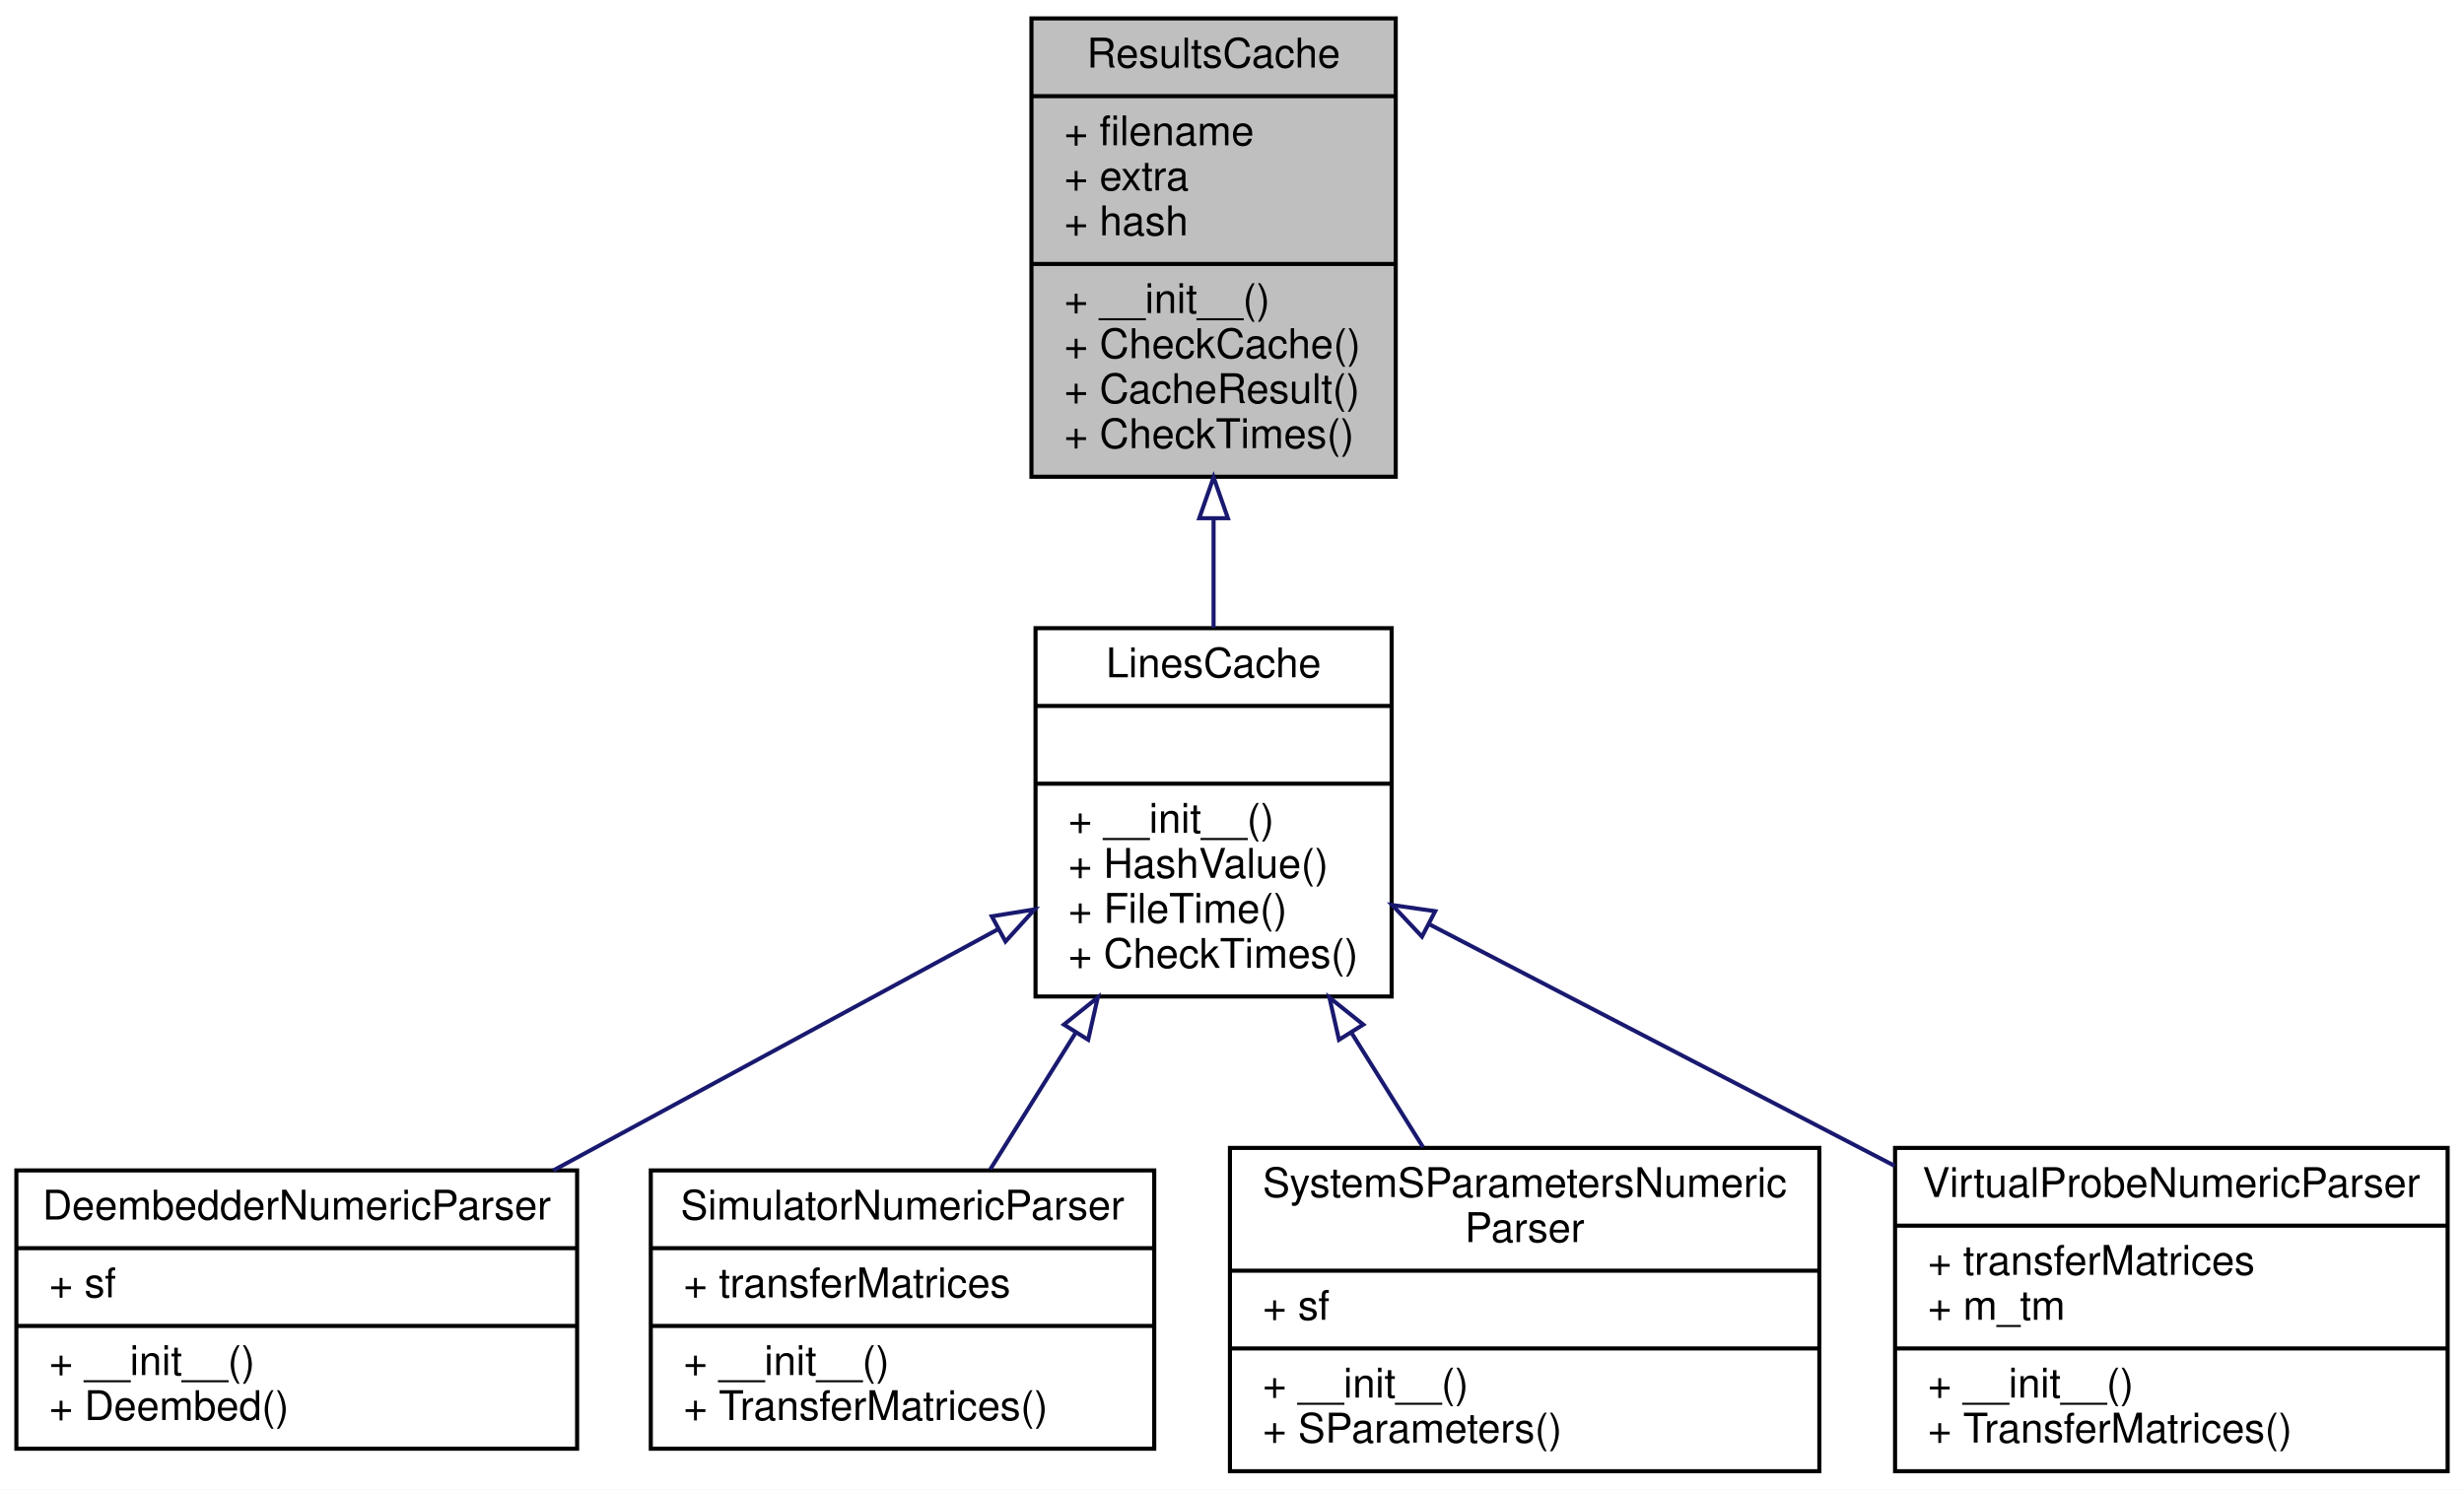
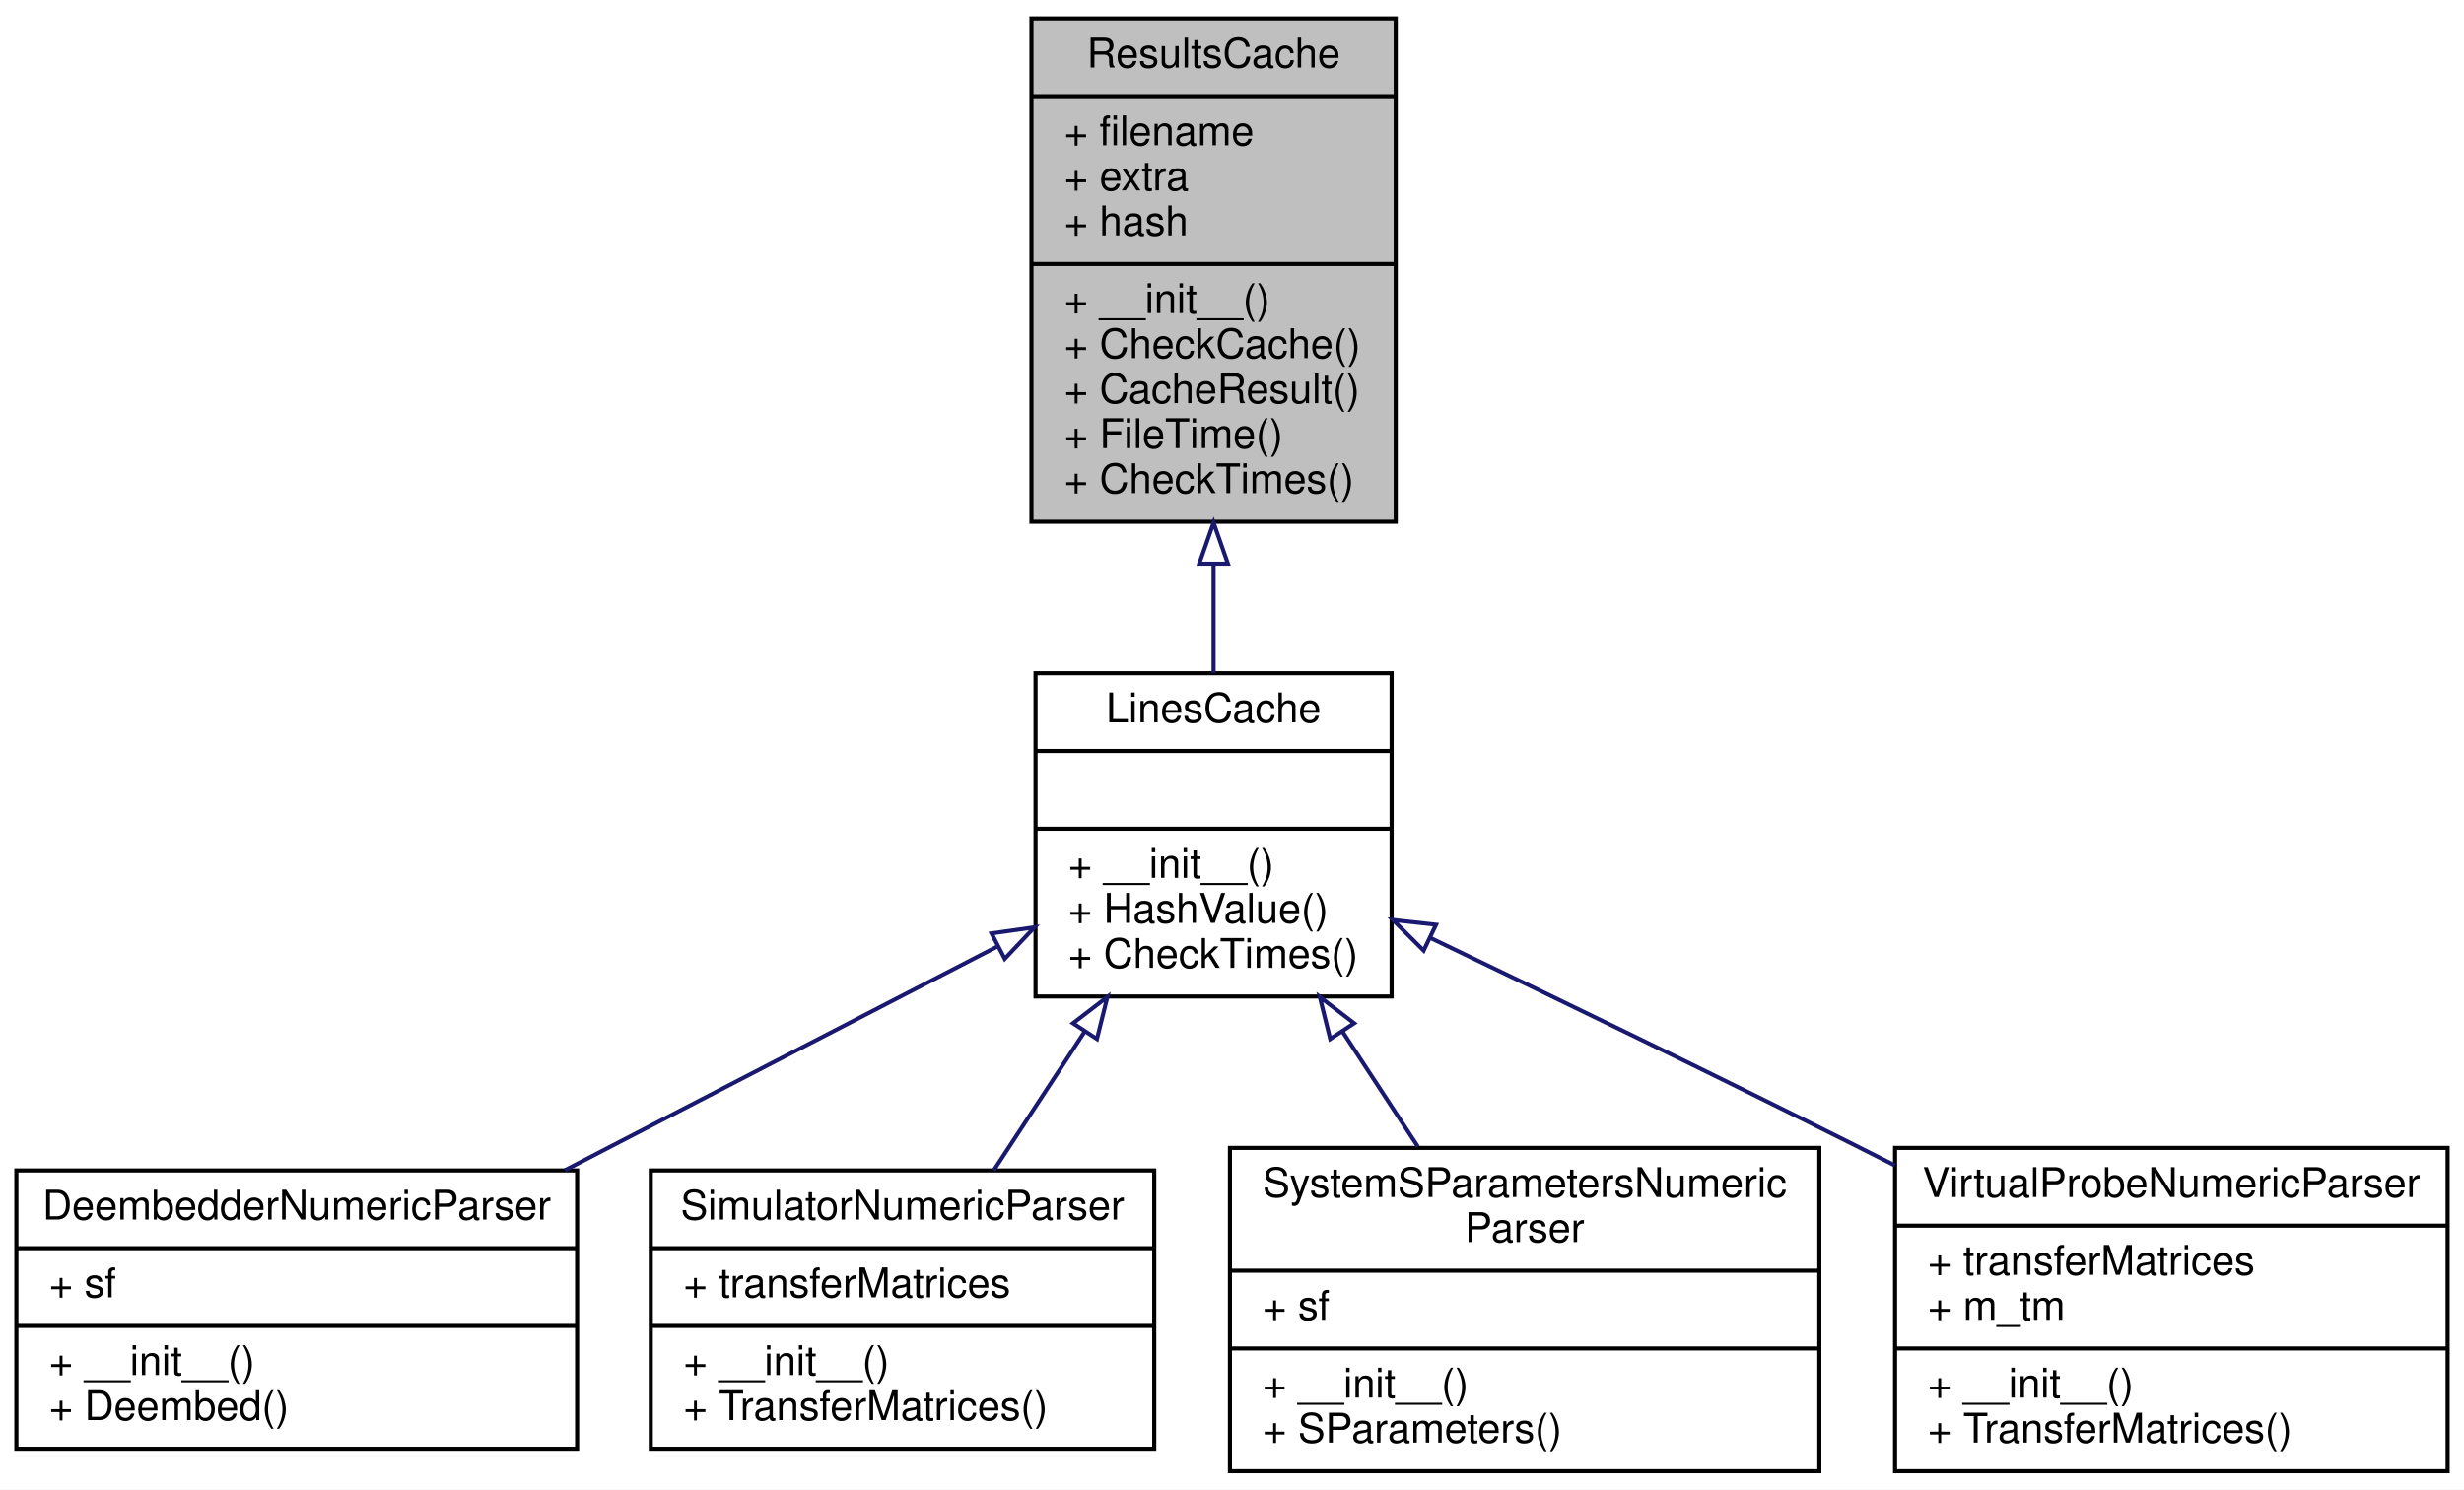
<svg xmlns="http://www.w3.org/2000/svg" xmlns:xlink="http://www.w3.org/1999/xlink" width="602pt" height="364pt" viewBox="0.00 0.00 602.00 364.00">
  <g id="graph0" class="graph" transform="scale(1 1) rotate(0) translate(4 360)">
    <polygon fill="#ffffff" stroke="transparent" points="-4,4 -4,-360 598,-360 598,4 -4,4" />
    <g id="node1" class="node">
-       <polygon fill="#bfbfbf" stroke="#000000" points="248,-243.5 248,-355.5 337,-355.5 337,-243.5 248,-243.5" />
+       <polygon fill="#bfbfbf" stroke="#000000" points="248,-232.5 248,-355.5 337,-355.5 337,-232.5 248,-232.5" />
      <text text-anchor="middle" x="292.5" y="-343.5" font-family="Helvetica,sans-Serif" font-size="10.00" fill="#000000">ResultsCache</text>
      <polyline fill="none" stroke="#000000" points="248,-336.5 337,-336.5 " />
      <text text-anchor="start" x="256" y="-324.5" font-family="Helvetica,sans-Serif" font-size="10.00" fill="#000000">+ filename</text>
      <text text-anchor="start" x="256" y="-313.5" font-family="Helvetica,sans-Serif" font-size="10.00" fill="#000000">+ extra</text>
      <text text-anchor="start" x="256" y="-302.5" font-family="Helvetica,sans-Serif" font-size="10.00" fill="#000000">+ hash</text>
      <polyline fill="none" stroke="#000000" points="248,-295.5 337,-295.5 " />
      <text text-anchor="start" x="256" y="-283.5" font-family="Helvetica,sans-Serif" font-size="10.00" fill="#000000">+ __init__()</text>
      <text text-anchor="start" x="256" y="-272.5" font-family="Helvetica,sans-Serif" font-size="10.00" fill="#000000">+ CheckCache()</text>
      <text text-anchor="start" x="256" y="-261.5" font-family="Helvetica,sans-Serif" font-size="10.00" fill="#000000">+ CacheResult()</text>
-       <text text-anchor="start" x="256" y="-250.5" font-family="Helvetica,sans-Serif" font-size="10.00" fill="#000000">+ CheckTimes()</text>
+       <text text-anchor="start" x="256" y="-250.5" font-family="Helvetica,sans-Serif" font-size="10.00" fill="#000000">+ FileTime()</text>
+       <text text-anchor="start" x="256" y="-239.5" font-family="Helvetica,sans-Serif" font-size="10.00" fill="#000000">+ CheckTimes()</text>
    </g>
    <g id="node2" class="node">
      <g id="a_node2">
-         <a xlink:href="classSignalIntegrity_1_1ResultsCache_1_1LinesCache.xhtml" target="_top" xlink:title="classdocs ">
-           <polygon fill="#ffffff" stroke="#000000" points="249,-116.5 249,-206.5 336,-206.5 336,-116.5 249,-116.5" />
-           <text text-anchor="middle" x="292.5" y="-194.5" font-family="Helvetica,sans-Serif" font-size="10.00" fill="#000000">LinesCache</text>
-           <polyline fill="none" stroke="#000000" points="249,-187.5 336,-187.5 " />
-           <text text-anchor="middle" x="292.5" y="-175.5" font-family="Helvetica,sans-Serif" font-size="10.00" fill="#000000"> </text>
-           <polyline fill="none" stroke="#000000" points="249,-168.5 336,-168.5 " />
-           <text text-anchor="start" x="257" y="-156.5" font-family="Helvetica,sans-Serif" font-size="10.00" fill="#000000">+ __init__()</text>
-           <text text-anchor="start" x="257" y="-145.5" font-family="Helvetica,sans-Serif" font-size="10.00" fill="#000000">+ HashValue()</text>
-           <text text-anchor="start" x="257" y="-134.5" font-family="Helvetica,sans-Serif" font-size="10.00" fill="#000000">+ FileTime()</text>
+         <a xlink:href="classSignalIntegrity_1_1ResultsCache_1_1LinesCache.xhtml" target="_top" xlink:title="Caches results calculated based on netlist lines, as used in all of the parser classes. ">
+           <polygon fill="#ffffff" stroke="#000000" points="249,-116.5 249,-195.5 336,-195.5 336,-116.5 249,-116.5" />
+           <text text-anchor="middle" x="292.5" y="-183.5" font-family="Helvetica,sans-Serif" font-size="10.00" fill="#000000">LinesCache</text>
+           <polyline fill="none" stroke="#000000" points="249,-176.5 336,-176.5 " />
+           <text text-anchor="middle" x="292.5" y="-164.5" font-family="Helvetica,sans-Serif" font-size="10.00" fill="#000000"> </text>
+           <polyline fill="none" stroke="#000000" points="249,-157.5 336,-157.5 " />
+           <text text-anchor="start" x="257" y="-145.5" font-family="Helvetica,sans-Serif" font-size="10.00" fill="#000000">+ __init__()</text>
+           <text text-anchor="start" x="257" y="-134.5" font-family="Helvetica,sans-Serif" font-size="10.00" fill="#000000">+ HashValue()</text>
          <text text-anchor="start" x="257" y="-123.5" font-family="Helvetica,sans-Serif" font-size="10.00" fill="#000000">+ CheckTimes()</text>
        </a>
      </g>
    </g>
    <g id="edge1" class="edge">
-       <path fill="none" stroke="#191970" d="M292.5,-233.239C292.5,-224.212 292.5,-215.123 292.5,-206.591" />
-       <polygon fill="none" stroke="#191970" points="289,-233.37 292.5,-243.37 296,-233.37 289,-233.37" />
+       <path fill="none" stroke="#191970" d="M292.5,-221.984C292.5,-212.874 292.5,-203.835 292.5,-195.502" />
+       <polygon fill="none" stroke="#191970" points="289,-222.265 292.5,-232.265 296,-222.265 289,-222.265" />
    </g>
    <g id="node3" class="node">
      <g id="a_node3">
        <a xlink:href="classSignalIntegrity_1_1Parsers_1_1DeembedderNumericParser_1_1DeembedderNumericParser.xhtml" target="_top" xlink:title="generates deembedd s-parameters from a netlist ">
          <polygon fill="#ffffff" stroke="#000000" points="0,-6 0,-74 137,-74 137,-6 0,-6" />
          <text text-anchor="middle" x="68.5" y="-62" font-family="Helvetica,sans-Serif" font-size="10.00" fill="#000000">DeembedderNumericParser</text>
          <polyline fill="none" stroke="#000000" points="0,-55 137,-55 " />
          <text text-anchor="start" x="8" y="-43" font-family="Helvetica,sans-Serif" font-size="10.00" fill="#000000">+ sf</text>
          <polyline fill="none" stroke="#000000" points="0,-36 137,-36 " />
          <text text-anchor="start" x="8" y="-24" font-family="Helvetica,sans-Serif" font-size="10.00" fill="#000000">+ __init__()</text>
          <text text-anchor="start" x="8" y="-13" font-family="Helvetica,sans-Serif" font-size="10.00" fill="#000000">+ Deembed()</text>
        </a>
      </g>
    </g>
    <g id="edge2" class="edge">
-       <path fill="none" stroke="#191970" d="M239.868,-132.952C207.343,-115.31 165.422,-92.572 131.184,-74" />
-       <polygon fill="none" stroke="#191970" points="238.32,-136.094 248.779,-137.785 241.657,-129.941 238.32,-136.094" />
+       <path fill="none" stroke="#191970" d="M239.544,-128.653C211.571,-114.199 176.667,-96.152 145.5,-80 141.755,-78.059 137.908,-76.064 134.026,-74.051" />
+       <polygon fill="none" stroke="#191970" points="238.258,-131.928 248.749,-133.409 241.471,-125.709 238.258,-131.928" />
    </g>
    <g id="node4" class="node">
      <g id="a_node4">
        <a xlink:href="classSignalIntegrity_1_1Parsers_1_1SimulatorNumericParser_1_1SimulatorNumericParser.xhtml" target="_top" xlink:title="performs numeric simulations from netlists ">
          <polygon fill="#ffffff" stroke="#000000" points="155,-6 155,-74 278,-74 278,-6 155,-6" />
          <text text-anchor="middle" x="216.5" y="-62" font-family="Helvetica,sans-Serif" font-size="10.00" fill="#000000">SimulatorNumericParser</text>
          <polyline fill="none" stroke="#000000" points="155,-55 278,-55 " />
          <text text-anchor="start" x="163" y="-43" font-family="Helvetica,sans-Serif" font-size="10.00" fill="#000000">+ transferMatrices</text>
          <polyline fill="none" stroke="#000000" points="155,-36 278,-36 " />
          <text text-anchor="start" x="163" y="-24" font-family="Helvetica,sans-Serif" font-size="10.00" fill="#000000">+ __init__()</text>
          <text text-anchor="start" x="163" y="-13" font-family="Helvetica,sans-Serif" font-size="10.00" fill="#000000">+ TransferMatrices()</text>
        </a>
      </g>
    </g>
    <g id="edge3" class="edge">
-       <path fill="none" stroke="#191970" d="M258.829,-107.671C251.732,-96.325 244.43,-84.652 237.933,-74.264" />
-       <polygon fill="none" stroke="#191970" points="255.93,-109.636 264.2,-116.258 261.865,-105.924 255.93,-109.636" />
+       <path fill="none" stroke="#191970" d="M260.949,-107.843C253.502,-96.477 245.715,-84.591 238.777,-74.002" />
+       <polygon fill="none" stroke="#191970" points="258.15,-109.957 266.558,-116.404 264.005,-106.121 258.15,-109.957" />
    </g>
    <g id="node5" class="node">
      <g id="a_node5">
        <a xlink:href="classSignalIntegrity_1_1Parsers_1_1SystemSParametersParser_1_1SystemSParametersNumericParser.xhtml" target="_top" xlink:title="generates system s-parameters from a netlist ">
          <polygon fill="#ffffff" stroke="#000000" points="296.5,-.5 296.5,-79.5 440.5,-79.5 440.5,-.5 296.5,-.5" />
          <text text-anchor="start" x="304.5" y="-67.5" font-family="Helvetica,sans-Serif" font-size="10.00" fill="#000000">SystemSParametersNumeric</text>
          <text text-anchor="middle" x="368.5" y="-56.5" font-family="Helvetica,sans-Serif" font-size="10.00" fill="#000000">Parser</text>
          <polyline fill="none" stroke="#000000" points="296.5,-49.5 440.5,-49.5 " />
          <text text-anchor="start" x="304.5" y="-37.5" font-family="Helvetica,sans-Serif" font-size="10.00" fill="#000000">+ sf</text>
          <polyline fill="none" stroke="#000000" points="296.5,-30.5 440.5,-30.5 " />
          <text text-anchor="start" x="304.5" y="-18.5" font-family="Helvetica,sans-Serif" font-size="10.00" fill="#000000">+ __init__()</text>
          <text text-anchor="start" x="304.5" y="-7.5" font-family="Helvetica,sans-Serif" font-size="10.00" fill="#000000">+ SParameters()</text>
        </a>
      </g>
    </g>
    <g id="edge4" class="edge">
-       <path fill="none" stroke="#191970" d="M326.154,-107.697C332.046,-98.278 338.079,-88.633 343.677,-79.684" />
-       <polygon fill="none" stroke="#191970" points="323.135,-105.924 320.8,-116.258 329.07,-109.636 323.135,-105.924" />
+       <path fill="none" stroke="#191970" d="M323.988,-107.939C330.119,-98.581 336.484,-88.867 342.417,-79.812" />
+       <polygon fill="none" stroke="#191970" points="320.995,-106.121 318.442,-116.404 326.85,-109.957 320.995,-106.121" />
    </g>
    <g id="node6" class="node">
      <g id="a_node6">
        <a xlink:href="classSignalIntegrity_1_1Parsers_1_1VirtualProbeNumericParser_1_1VirtualProbeNumericParser.xhtml" target="_top" xlink:title="performs numeric virtual probing from netlists ">
          <polygon fill="#ffffff" stroke="#000000" points="459,-.5 459,-79.5 594,-79.5 594,-.5 459,-.5" />
          <text text-anchor="middle" x="526.5" y="-67.5" font-family="Helvetica,sans-Serif" font-size="10.00" fill="#000000">VirtualProbeNumericParser</text>
          <polyline fill="none" stroke="#000000" points="459,-60.5 594,-60.5 " />
          <text text-anchor="start" x="467" y="-48.5" font-family="Helvetica,sans-Serif" font-size="10.00" fill="#000000">+ transferMatrices</text>
          <text text-anchor="start" x="467" y="-37.5" font-family="Helvetica,sans-Serif" font-size="10.00" fill="#000000">+ m_tm</text>
          <polyline fill="none" stroke="#000000" points="459,-30.5 594,-30.5 " />
          <text text-anchor="start" x="467" y="-18.5" font-family="Helvetica,sans-Serif" font-size="10.00" fill="#000000">+ __init__()</text>
          <text text-anchor="start" x="467" y="-7.5" font-family="Helvetica,sans-Serif" font-size="10.00" fill="#000000">+ TransferMatrices()</text>
        </a>
      </g>
    </g>
    <g id="edge5" class="edge">
-       <path fill="none" stroke="#191970" d="M345.317,-134.087C375.776,-118.277 414.797,-98.021 449.5,-80 452.575,-78.403 455.719,-76.77 458.894,-75.121" />
-       <polygon fill="none" stroke="#191970" points="343.416,-131.13 336.153,-138.844 346.641,-137.343 343.416,-131.13" />
+       <path fill="none" stroke="#191970" d="M345.498,-130.804C376.015,-116.181 415.035,-97.289 449.5,-80 452.597,-78.446 455.759,-76.849 458.949,-75.228" />
+       <polygon fill="none" stroke="#191970" points="343.823,-127.725 336.314,-135.199 346.845,-134.04 343.823,-127.725" />
    </g>
  </g>
</svg>
